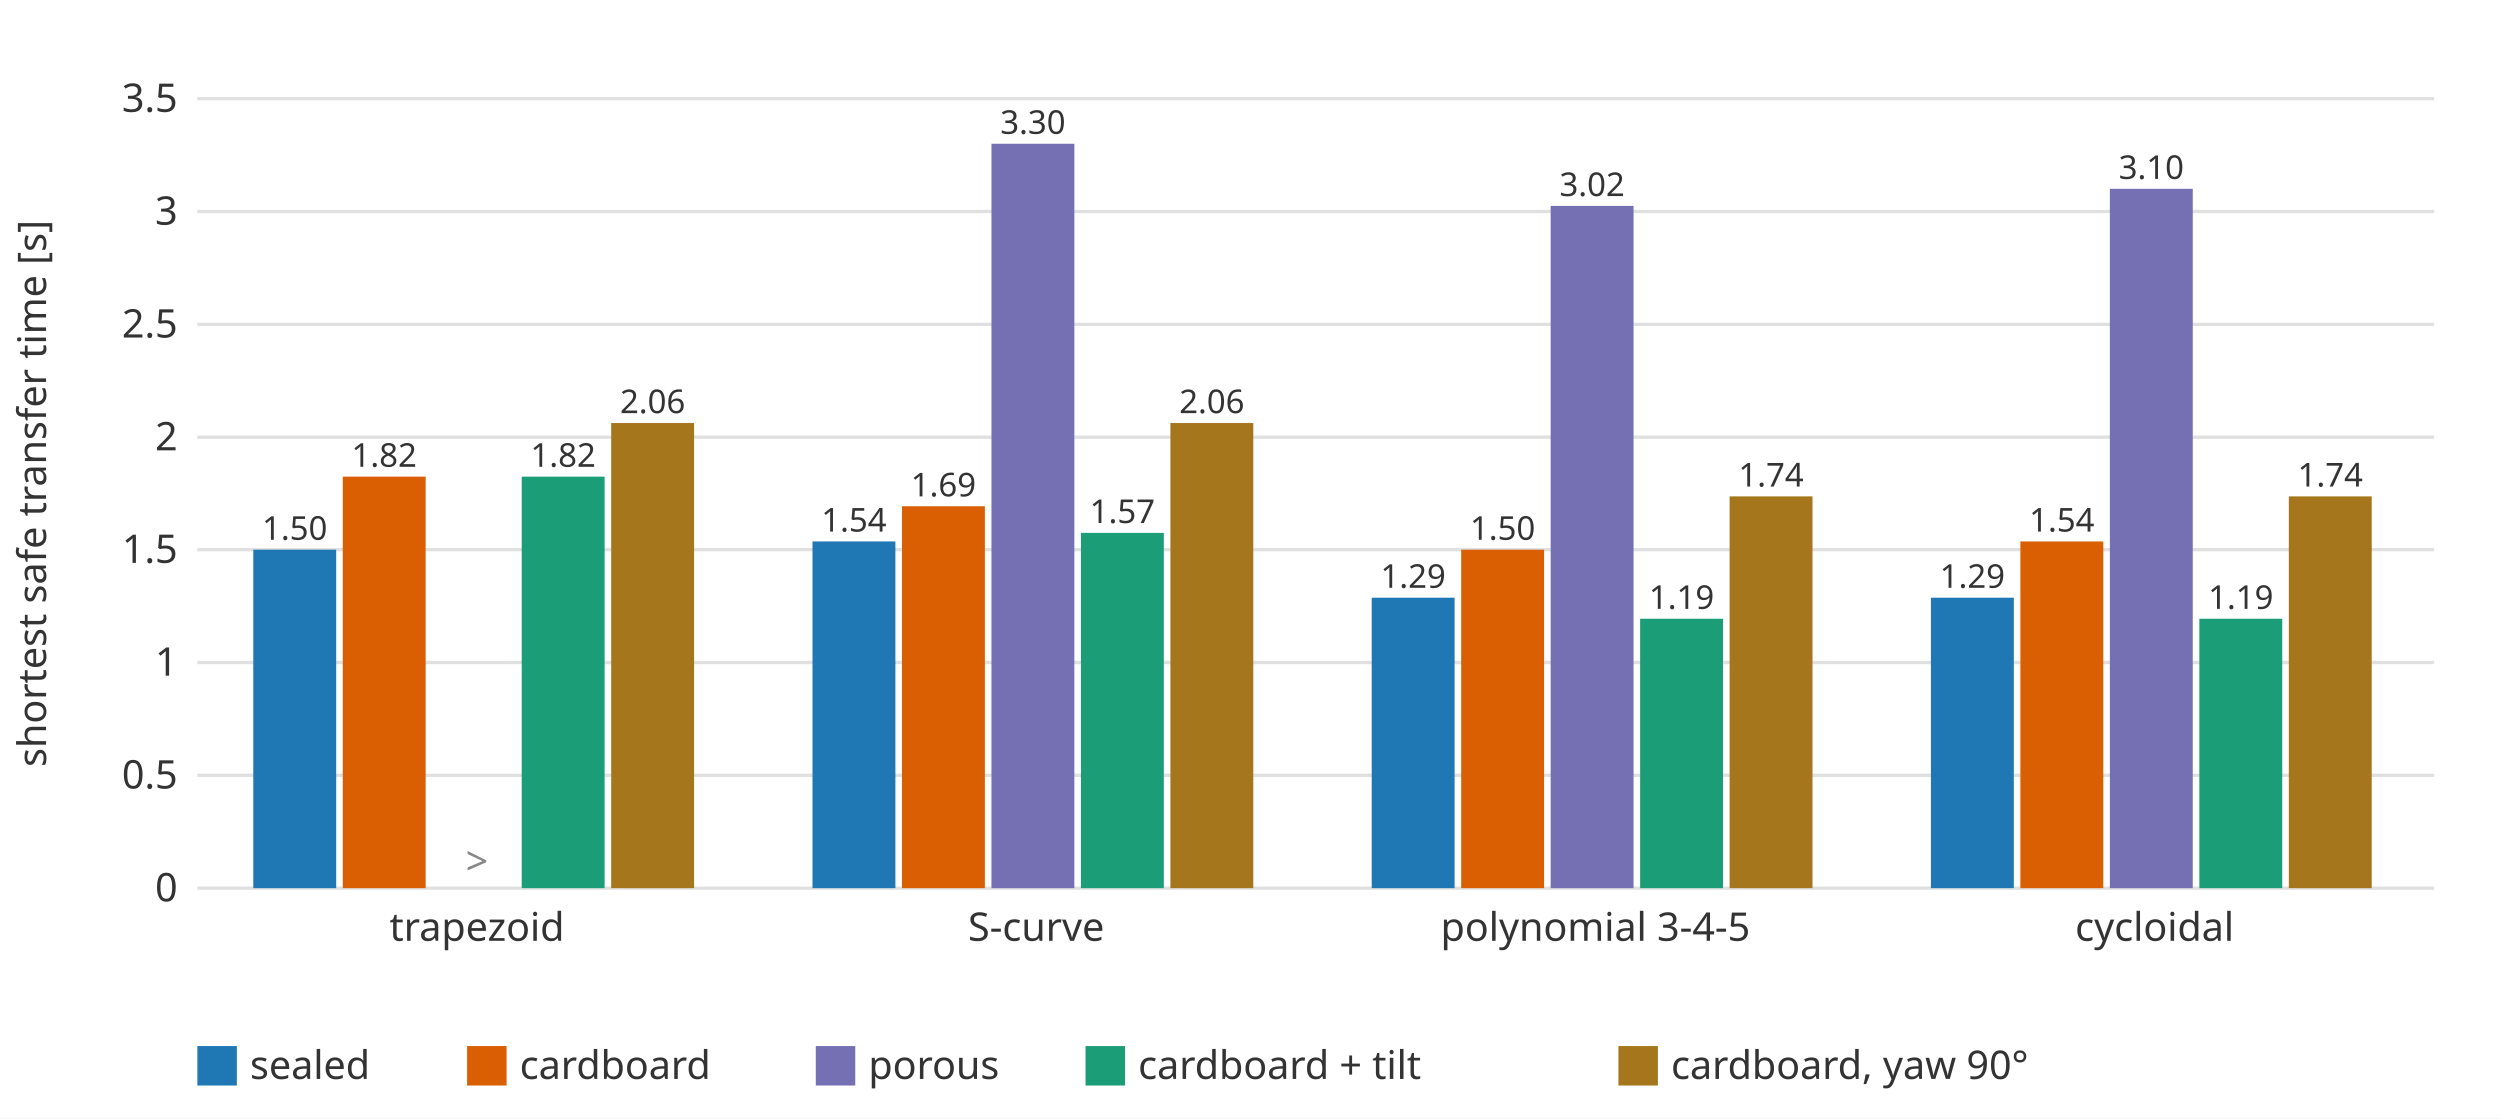
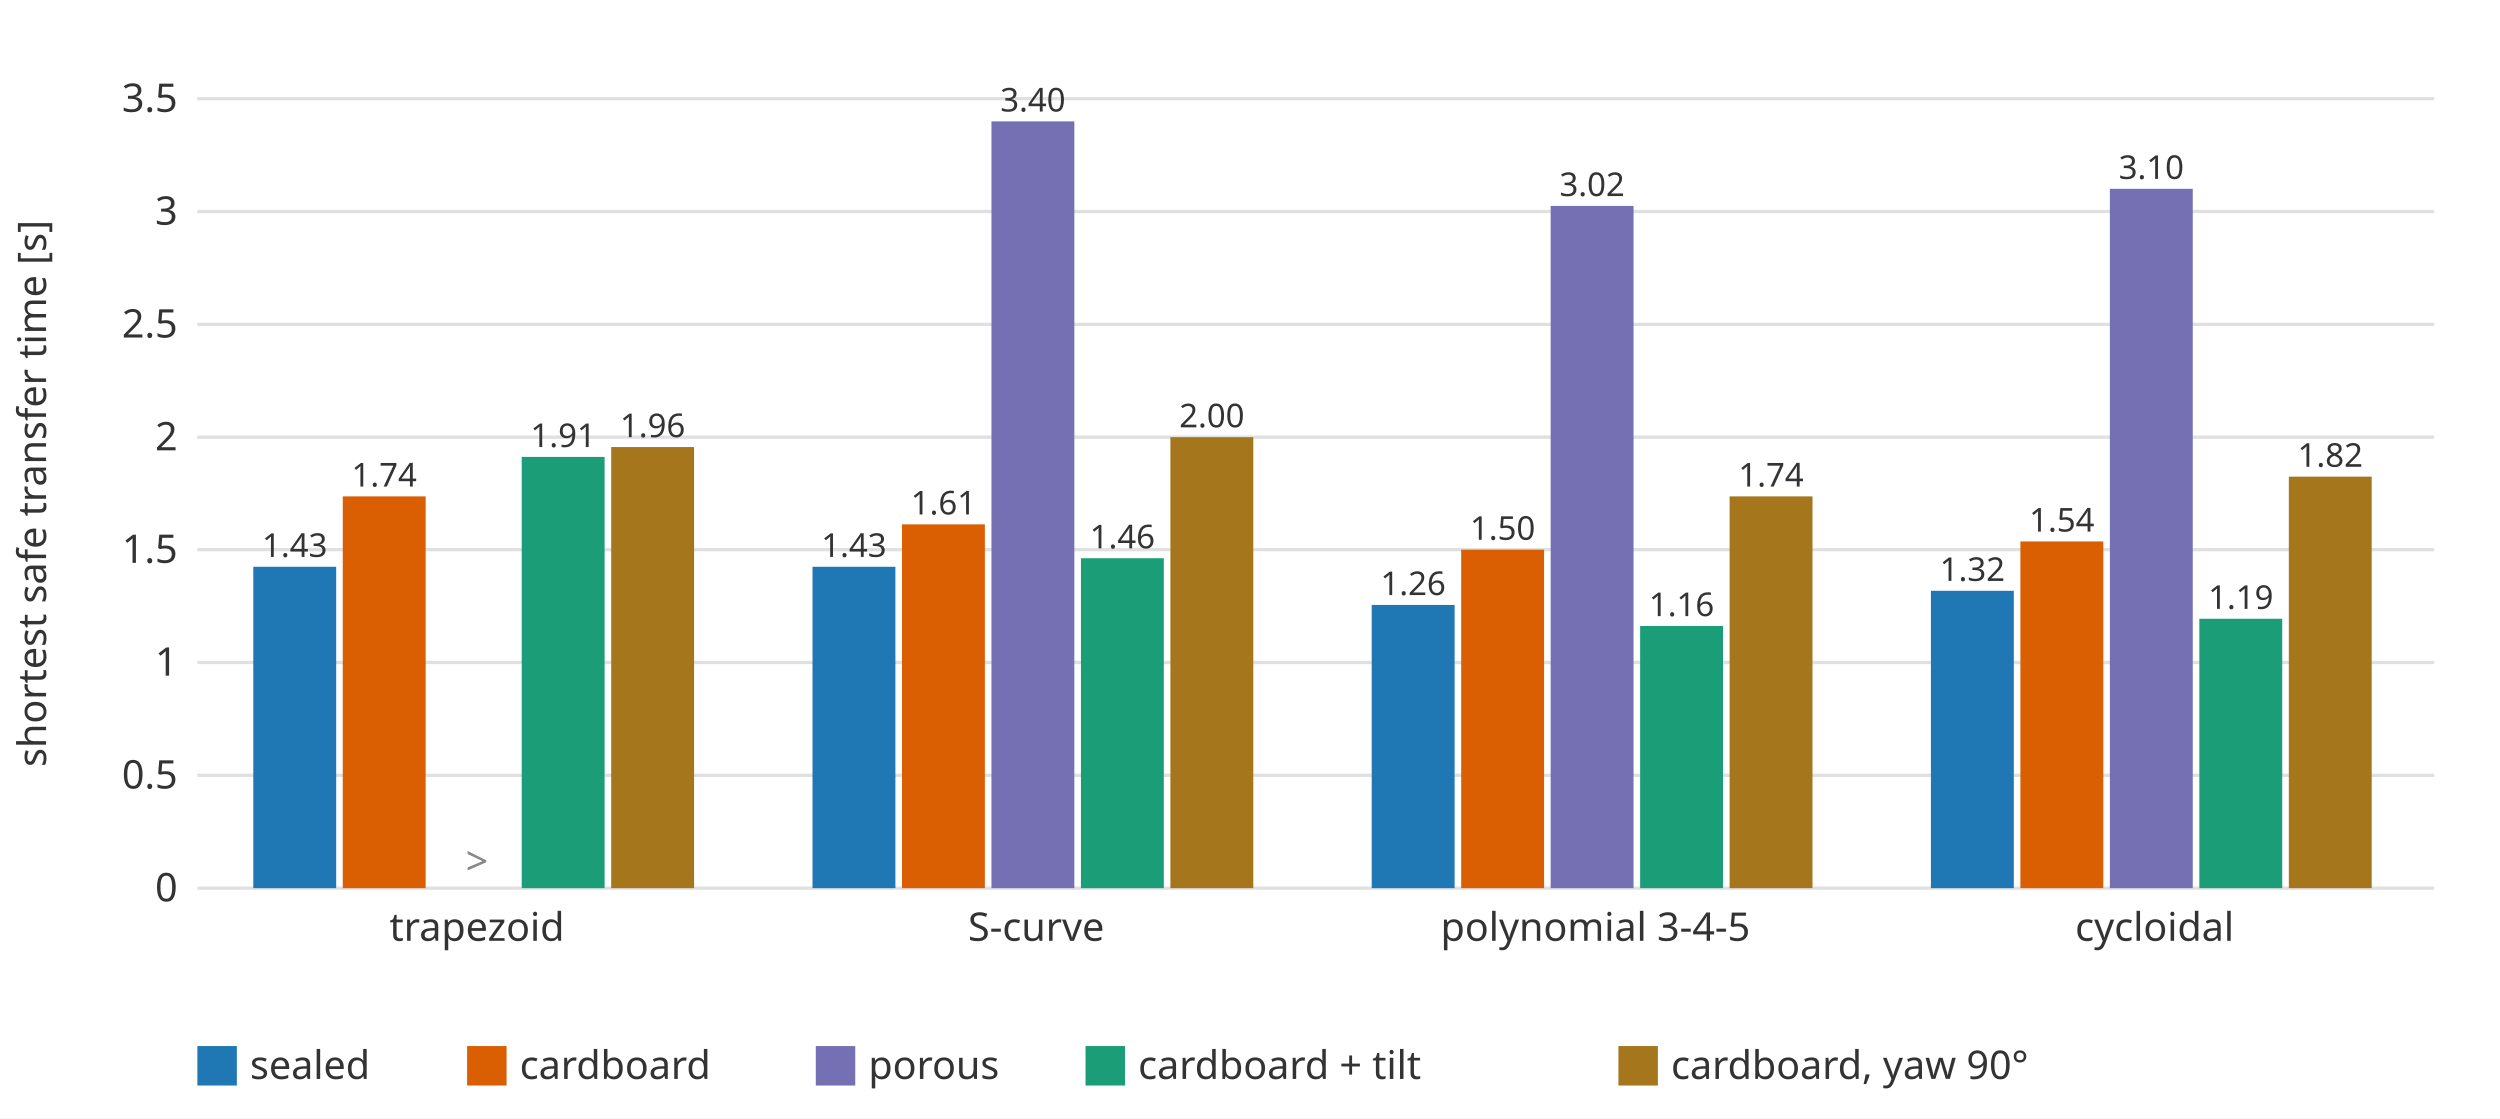
<svg xmlns="http://www.w3.org/2000/svg" viewBox="0 0 760 340" font-family="sans-serif" font-size="12">
  <rect width="760" height="340" fill="#ffffff" />
  <line x1="60" y1="270.0" x2="740" y2="270.0" stroke="#e0e0e0" />
  <text x="54" y="274.0" text-anchor="end" fill="#333">0</text>
  <line x1="60" y1="235.7" x2="740" y2="235.7" stroke="#e0e0e0" />
  <text x="54" y="239.7" text-anchor="end" fill="#333">0.5</text>
  <line x1="60" y1="201.4" x2="740" y2="201.4" stroke="#e0e0e0" />
  <text x="54" y="205.4" text-anchor="end" fill="#333">1</text>
  <line x1="60" y1="167.1" x2="740" y2="167.1" stroke="#e0e0e0" />
  <text x="54" y="171.1" text-anchor="end" fill="#333">1.5</text>
  <line x1="60" y1="132.9" x2="740" y2="132.9" stroke="#e0e0e0" />
  <text x="54" y="136.9" text-anchor="end" fill="#333">2</text>
  <line x1="60" y1="98.6" x2="740" y2="98.6" stroke="#e0e0e0" />
  <text x="54" y="102.6" text-anchor="end" fill="#333">2.5</text>
  <line x1="60" y1="64.3" x2="740" y2="64.3" stroke="#e0e0e0" />
  <text x="54" y="68.3" text-anchor="end" fill="#333">3</text>
  <line x1="60" y1="30.0" x2="740" y2="30.0" stroke="#e0e0e0" />
  <text x="54" y="34.0" text-anchor="end" fill="#333">3.5</text>
  <text x="14" y="150.0" transform="rotate(-90 14 150.0)" text-anchor="middle" fill="#333">shortest safe transfer time [s]</text>
-   <rect x="77.0" y="167.1" width="25.2" height="102.9" fill="#1f77b4" />
-   <text x="89.6" y="164.1" text-anchor="middle" font-size="10" fill="#333">1.50</text>
-   <rect x="104.2" y="144.9" width="25.2" height="125.1" fill="#d95f02" />
-   <text x="116.8" y="141.9" text-anchor="middle" font-size="10" fill="#333">1.82</text>
+   <rect x="77.0" y="172.3" width="25.2" height="97.7" fill="#1f77b4" />
+   <text x="89.6" y="169.3" text-anchor="middle" font-size="10" fill="#333">1.43</text>
+   <rect x="104.2" y="150.9" width="25.2" height="119.1" fill="#d95f02" />
+   <text x="116.8" y="147.9" text-anchor="middle" font-size="10" fill="#333">1.74</text>
  <text x="145.0" y="266" text-anchor="middle" fill="#888">&gt;</text>
-   <rect x="158.6" y="144.9" width="25.2" height="125.1" fill="#1b9e77" />
-   <text x="171.2" y="141.9" text-anchor="middle" font-size="10" fill="#333">1.82</text>
-   <rect x="185.8" y="128.6" width="25.2" height="141.4" fill="#a6761d" />
-   <text x="198.4" y="125.6" text-anchor="middle" font-size="10" fill="#333">2.06</text>
+   <rect x="158.6" y="138.9" width="25.2" height="131.1" fill="#1b9e77" />
+   <text x="171.2" y="135.9" text-anchor="middle" font-size="10" fill="#333">1.91</text>
+   <rect x="185.8" y="135.9" width="25.2" height="134.1" fill="#a6761d" />
+   <text x="198.4" y="132.9" text-anchor="middle" font-size="10" fill="#333">1.96</text>
  <text x="145.0" y="286" text-anchor="middle" fill="#333">trapezoid</text>
-   <rect x="247.0" y="164.6" width="25.2" height="105.4" fill="#1f77b4" />
-   <text x="259.6" y="161.6" text-anchor="middle" font-size="10" fill="#333">1.54</text>
-   <rect x="274.2" y="153.9" width="25.2" height="116.1" fill="#d95f02" />
-   <text x="286.8" y="150.9" text-anchor="middle" font-size="10" fill="#333">1.69</text>
-   <rect x="301.4" y="43.7" width="25.2" height="226.3" fill="#7570b3" />
-   <text x="314.0" y="40.7" text-anchor="middle" font-size="10" fill="#333">3.30</text>
-   <rect x="328.6" y="162.0" width="25.2" height="108.0" fill="#1b9e77" />
-   <text x="341.2" y="159.0" text-anchor="middle" font-size="10" fill="#333">1.57</text>
-   <rect x="355.8" y="128.6" width="25.2" height="141.4" fill="#a6761d" />
-   <text x="368.4" y="125.6" text-anchor="middle" font-size="10" fill="#333">2.06</text>
+   <rect x="247.0" y="172.3" width="25.2" height="97.7" fill="#1f77b4" />
+   <text x="259.6" y="169.3" text-anchor="middle" font-size="10" fill="#333">1.43</text>
+   <rect x="274.2" y="159.4" width="25.2" height="110.6" fill="#d95f02" />
+   <text x="286.8" y="156.4" text-anchor="middle" font-size="10" fill="#333">1.61</text>
+   <rect x="301.4" y="36.9" width="25.2" height="233.1" fill="#7570b3" />
+   <text x="314.0" y="33.9" text-anchor="middle" font-size="10" fill="#333">3.40</text>
+   <rect x="328.6" y="169.7" width="25.2" height="100.3" fill="#1b9e77" />
+   <text x="341.2" y="166.7" text-anchor="middle" font-size="10" fill="#333">1.46</text>
+   <rect x="355.8" y="132.9" width="25.2" height="137.1" fill="#a6761d" />
+   <text x="368.4" y="129.9" text-anchor="middle" font-size="10" fill="#333">2.00</text>
  <text x="315.0" y="286" text-anchor="middle" fill="#333">S-curve</text>
-   <rect x="417.0" y="181.7" width="25.2" height="88.3" fill="#1f77b4" />
-   <text x="429.6" y="178.7" text-anchor="middle" font-size="10" fill="#333">1.29</text>
+   <rect x="417.0" y="183.9" width="25.2" height="86.1" fill="#1f77b4" />
+   <text x="429.6" y="180.9" text-anchor="middle" font-size="10" fill="#333">1.26</text>
  <rect x="444.2" y="167.1" width="25.2" height="102.9" fill="#d95f02" />
  <text x="456.8" y="164.1" text-anchor="middle" font-size="10" fill="#333">1.50</text>
  <rect x="471.4" y="62.6" width="25.2" height="207.4" fill="#7570b3" />
  <text x="484.0" y="59.6" text-anchor="middle" font-size="10" fill="#333">3.02</text>
-   <rect x="498.6" y="188.1" width="25.2" height="81.9" fill="#1b9e77" />
-   <text x="511.2" y="185.1" text-anchor="middle" font-size="10" fill="#333">1.19</text>
+   <rect x="498.6" y="190.3" width="25.2" height="79.7" fill="#1b9e77" />
+   <text x="511.2" y="187.3" text-anchor="middle" font-size="10" fill="#333">1.16</text>
  <rect x="525.8" y="150.9" width="25.2" height="119.1" fill="#a6761d" />
  <text x="538.4" y="147.9" text-anchor="middle" font-size="10" fill="#333">1.74</text>
  <text x="485.0" y="286" text-anchor="middle" fill="#333">polynomial 3-4-5</text>
-   <rect x="587.0" y="181.7" width="25.2" height="88.3" fill="#1f77b4" />
-   <text x="599.6" y="178.7" text-anchor="middle" font-size="10" fill="#333">1.29</text>
+   <rect x="587.0" y="179.6" width="25.2" height="90.4" fill="#1f77b4" />
+   <text x="599.6" y="176.6" text-anchor="middle" font-size="10" fill="#333">1.32</text>
  <rect x="614.2" y="164.6" width="25.2" height="105.4" fill="#d95f02" />
  <text x="626.8" y="161.6" text-anchor="middle" font-size="10" fill="#333">1.54</text>
  <rect x="641.4" y="57.4" width="25.2" height="212.6" fill="#7570b3" />
  <text x="654.0" y="54.4" text-anchor="middle" font-size="10" fill="#333">3.10</text>
  <rect x="668.6" y="188.1" width="25.2" height="81.9" fill="#1b9e77" />
  <text x="681.2" y="185.1" text-anchor="middle" font-size="10" fill="#333">1.19</text>
-   <rect x="695.8" y="150.9" width="25.2" height="119.1" fill="#a6761d" />
-   <text x="708.4" y="147.9" text-anchor="middle" font-size="10" fill="#333">1.74</text>
+   <rect x="695.8" y="144.9" width="25.2" height="125.1" fill="#a6761d" />
+   <text x="708.4" y="141.9" text-anchor="middle" font-size="10" fill="#333">1.82</text>
  <text x="655.0" y="286" text-anchor="middle" fill="#333">cycloidal</text>
  <rect x="60" y="318" width="12" height="12" fill="#1f77b4" />
  <text x="76" y="328" fill="#333">sealed</text>
  <rect x="142" y="318" width="12" height="12" fill="#d95f02" />
  <text x="158" y="328" fill="#333">cardboard</text>
  <rect x="248" y="318" width="12" height="12" fill="#7570b3" />
  <text x="264" y="328" fill="#333">porous</text>
  <rect x="330" y="318" width="12" height="12" fill="#1b9e77" />
  <text x="346" y="328" fill="#333">cardboard + tilt</text>
  <rect x="492" y="318" width="12" height="12" fill="#a6761d" />
  <text x="508" y="328" fill="#333">cardboard, yaw 90°</text>
</svg>
